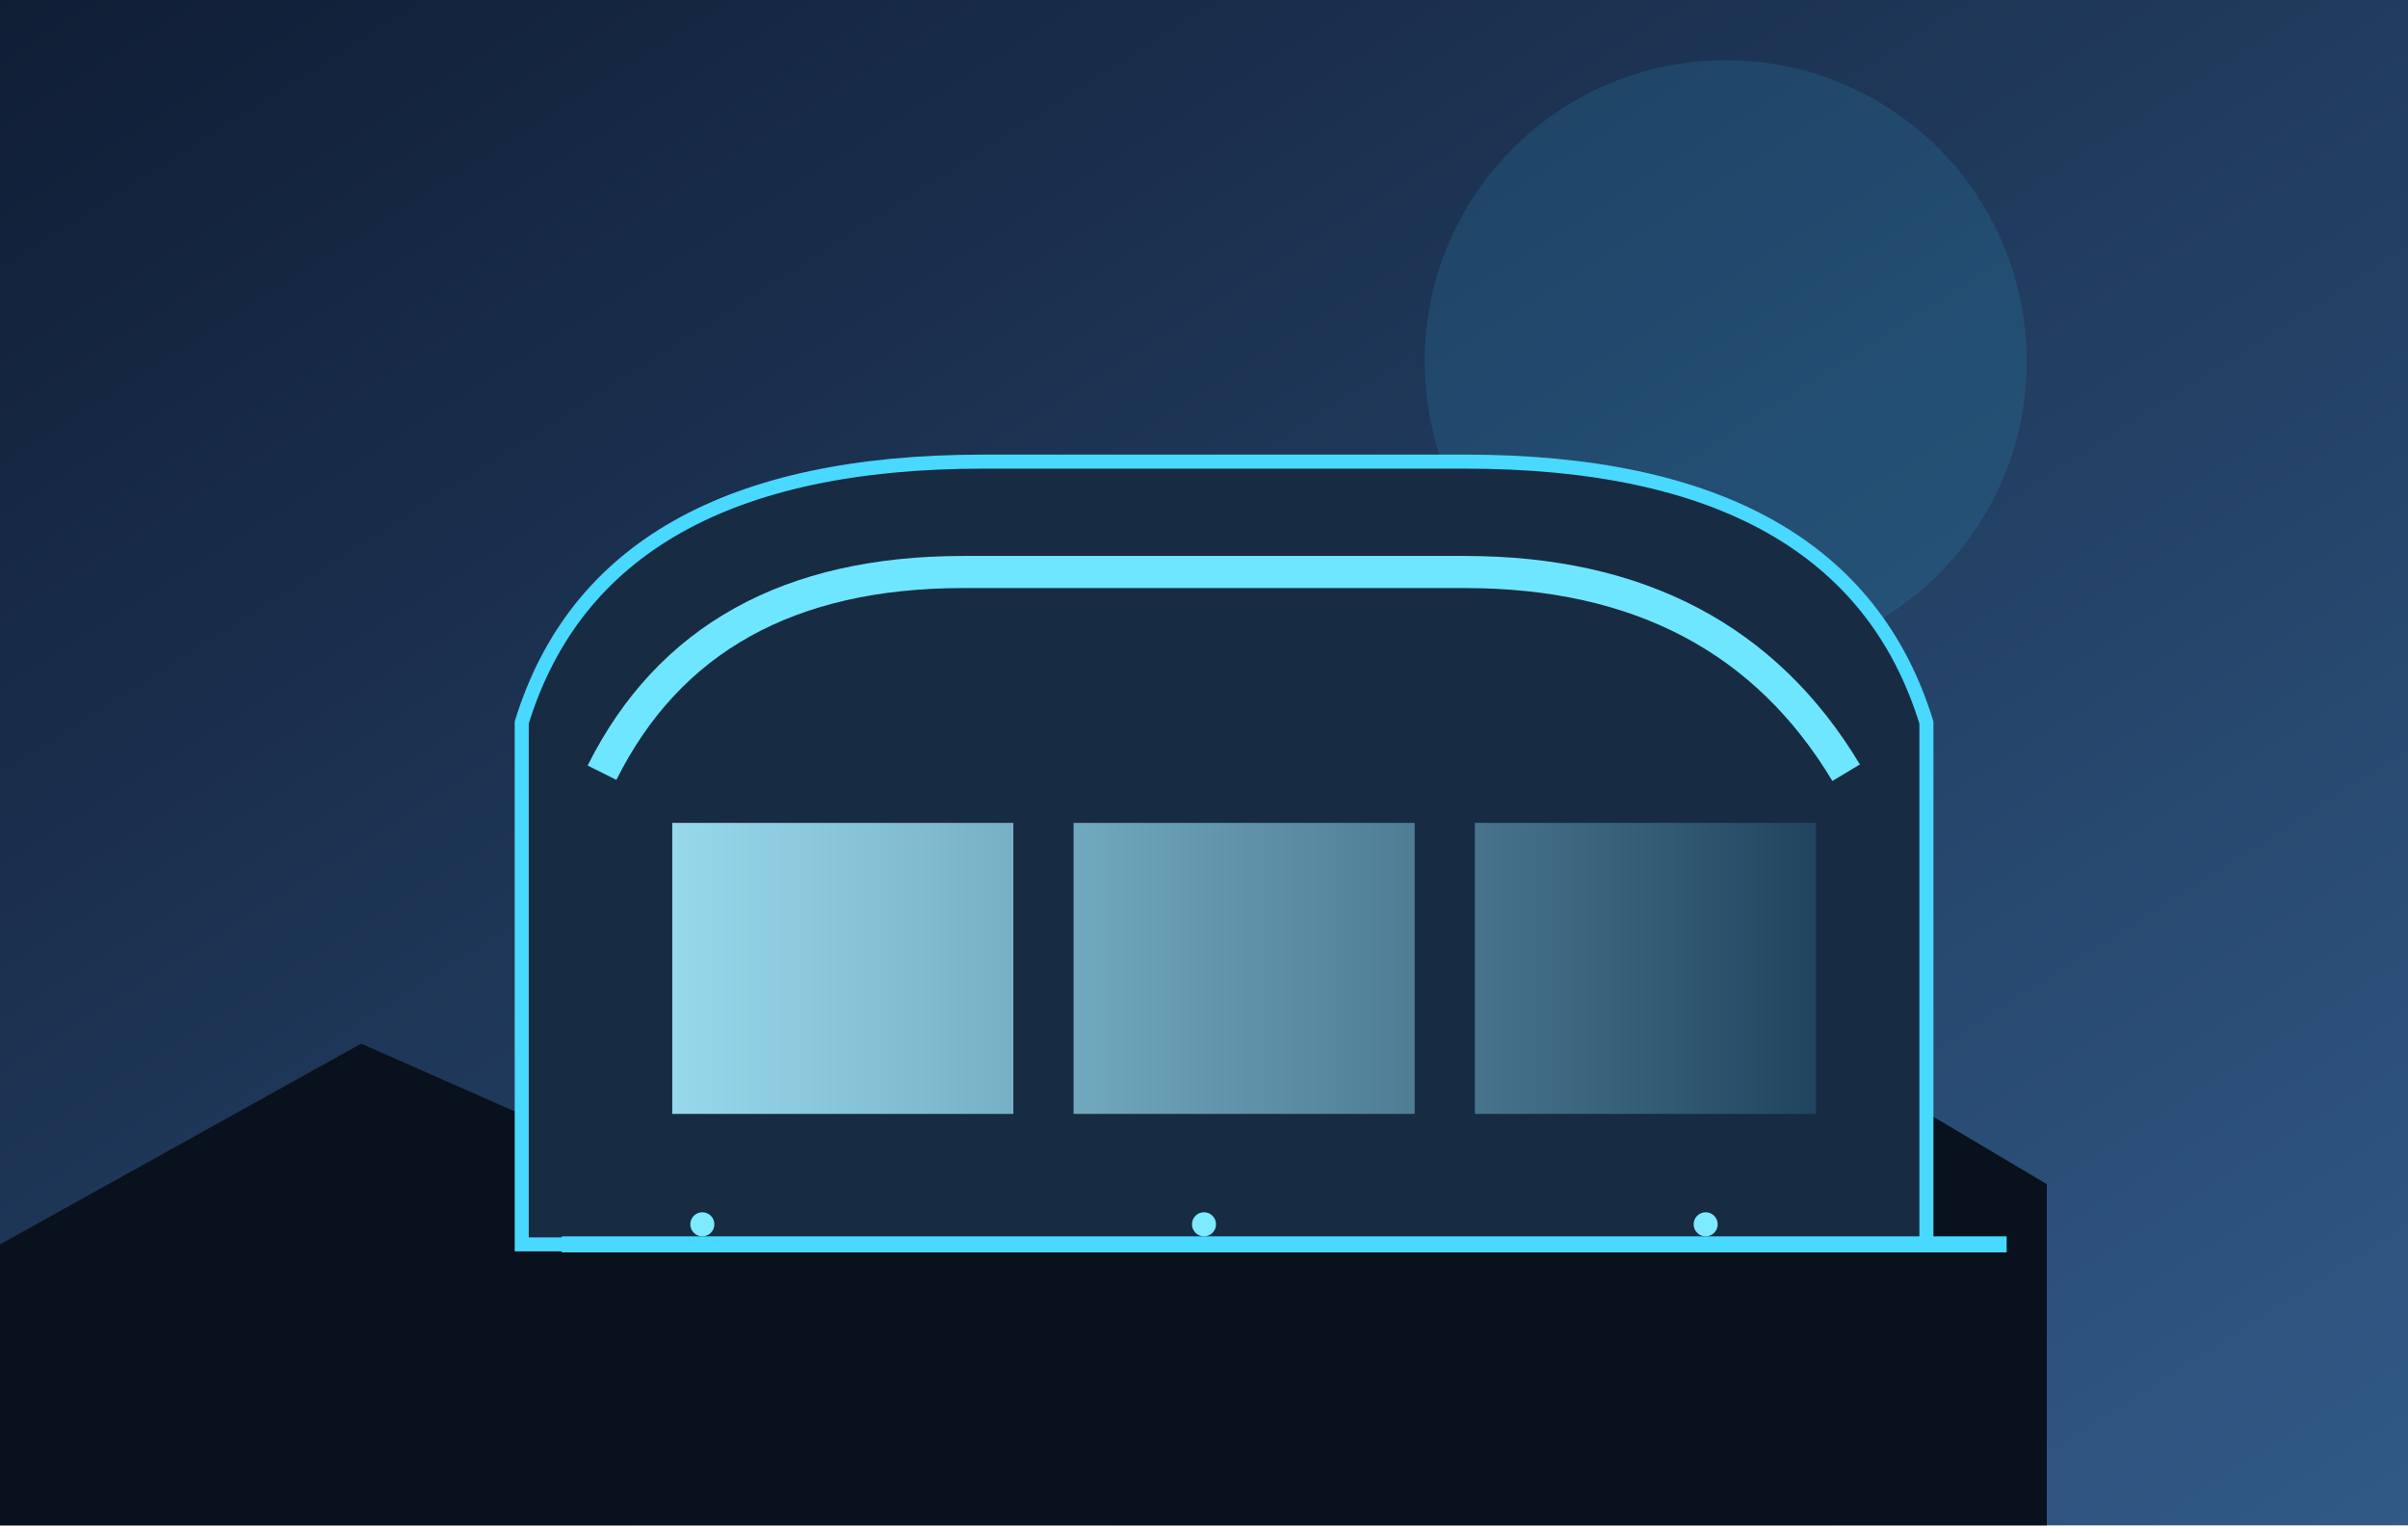
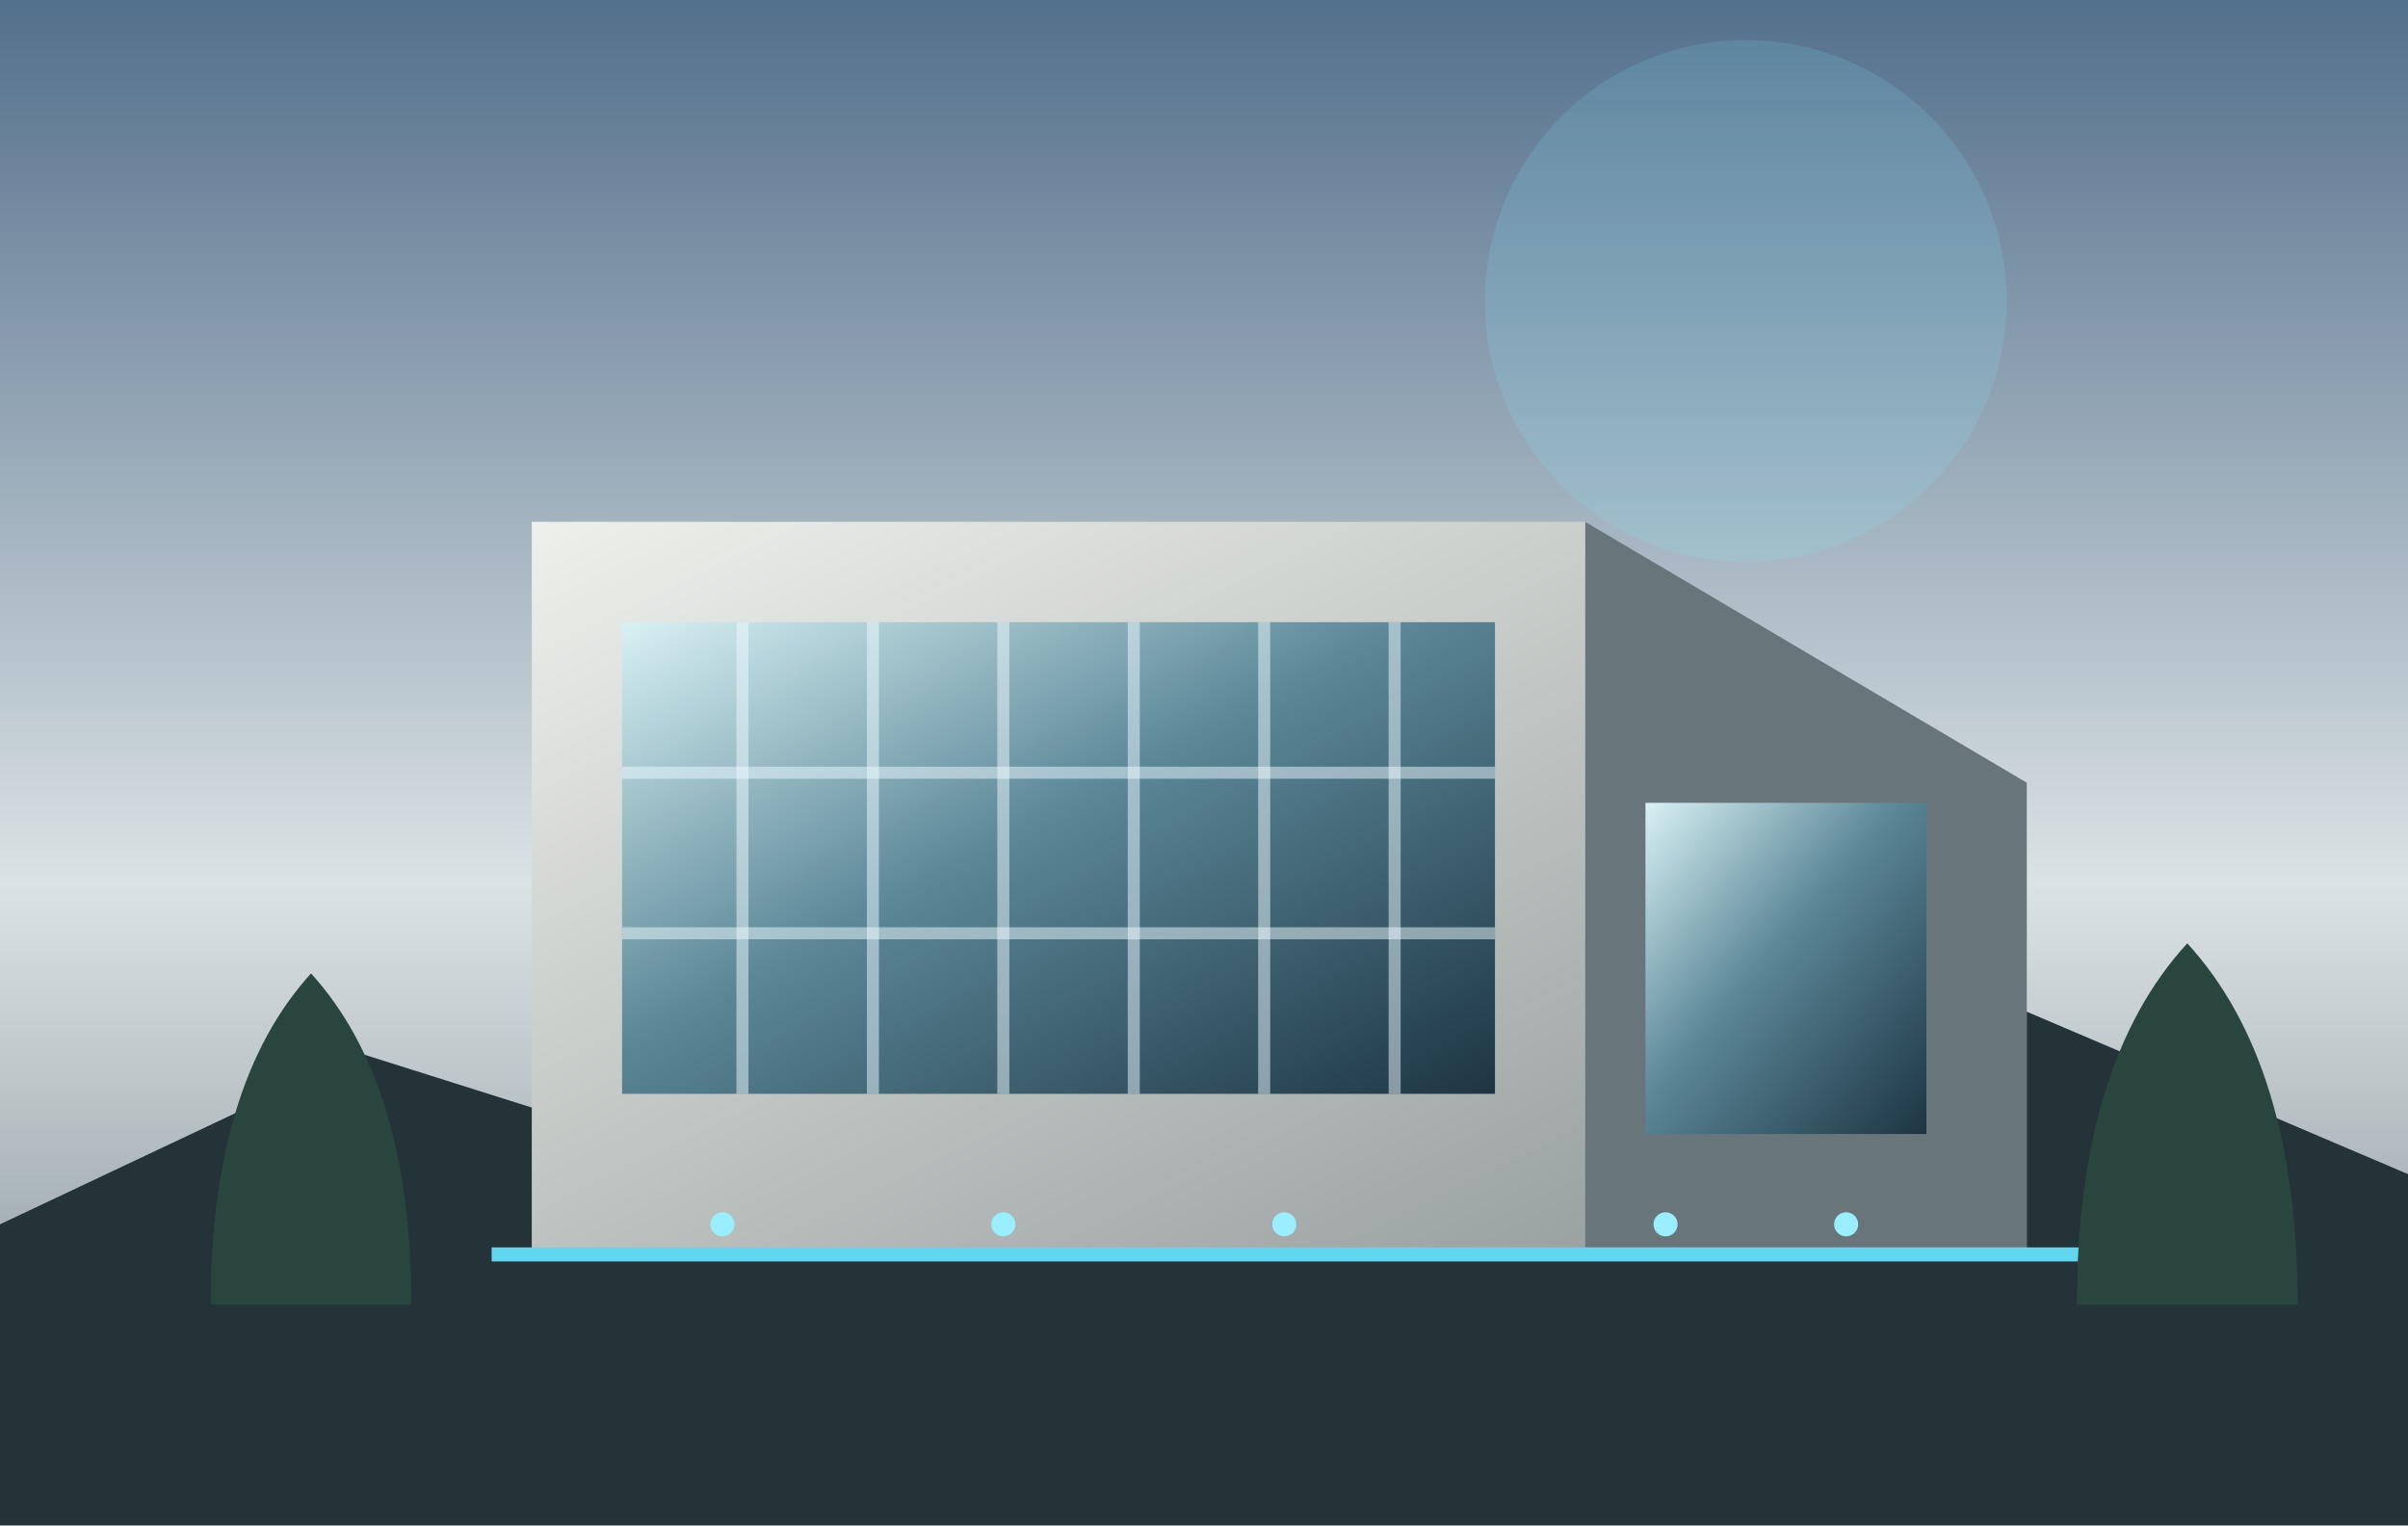
<svg xmlns="http://www.w3.org/2000/svg" viewBox="0 0 1200 760">
  <defs>
-     <linearGradient id="s" x1="0" y1="0" x2="1" y2="1">
-       <stop stop-color="#101d35" />
-       <stop offset="1" stop-color="#315a87" />
+     <linearGradient id="sky" x2="0" y2="1">
+       <stop stop-color="#526f8b" />
+       <stop offset=".58" stop-color="#dbe2e4" />
+       <stop offset="1" stop-color="#77858c" />
    </linearGradient>
-     <linearGradient id="g">
-       <stop stop-color="#a6ecff" stop-opacity=".9" />
-       <stop offset="1" stop-color="#21445e" />
+     <linearGradient id="glass" x2="1" y2="1">
+       <stop stop-color="#d8f1f4" />
+       <stop offset=".45" stop-color="#5b8797" />
+       <stop offset="1" stop-color="#1d3543" />
+     </linearGradient>
+     <linearGradient id="metal" x2="1" y2="1">
+       <stop stop-color="#eef0eb" />
+       <stop offset="1" stop-color="#8b9495" />
    </linearGradient>
  </defs>
-   <rect width="1200" height="760" fill="url(#s)" />
-   <circle cx="860" cy="180" r="150" fill="#36cfff" opacity=".12" />
-   <path d="M0 620l180-100 170 75 180-110 170 100 160-90 160 95v170H0z" fill="#08111c" />
-   <path d="M260 620V360q40-130 230-130h240q190 0 230 130v260z" fill="#172b42" stroke="#49d8ff" stroke-width="7" />
-   <path d="M300 385q50-100 180-100h250q130 0 190 100" fill="none" stroke="#6fe6ff" stroke-width="16" />
-   <path d="M335 410h170v145H335zM535 410h170v145H535zM735 410h170v145H735z" fill="url(#g)" />
-   <path d="M280 620h720" stroke="#49d8ff" stroke-width="8" />
-   <g fill="#7deaff">
-     <circle cx="350" cy="610" r="6">
-       <animate attributeName="opacity" values=".2;1;.2" dur="2s" repeatCount="indefinite" />
-     </circle>
-     <circle cx="600" cy="610" r="6">
-       <animate attributeName="opacity" values="1;.2;1" dur="2.5s" repeatCount="indefinite" />
-     </circle>
-     <circle cx="850" cy="610" r="6">
-       <animate attributeName="opacity" values=".2;1;.2" dur="1.8s" repeatCount="indefinite" />
-     </circle>
+   <rect width="1200" height="760" fill="url(#sky)" />
+   <circle cx="870" cy="150" r="130" fill="#7de8ff" opacity=".15" />
+   <path d="M0 610 180 525 370 585 545 475 740 560 930 470 1200 585V760H0Z" fill="#243338" />
+   <path d="M265 625V260H790L1010 390V625Z" fill="url(#metal)" />
+   <path d="M790 260 1010 390V625H790Z" fill="#68767c" />
+   <path d="M310 310H745V545H310Z" fill="url(#glass)" />
+   <path d="M820 400H960V565H820Z" fill="url(#glass)" />
+   <g stroke="#eefaff" stroke-opacity=".5" stroke-width="6">
+     <path d="M370 310V545M435 310V545M500 310V545M565 310V545M630 310V545M695 310V545" />
+     <path d="M310 385H745M310 465H745" />
+   </g>
+   <path d="M245 625H1040" stroke="#61d6ee" stroke-width="7" />
+   <g fill="#9beeff">
+     <circle cx="360" cy="610" r="6" />
+     <circle cx="500" cy="610" r="6" />
+     <circle cx="640" cy="610" r="6" />
+     <circle cx="830" cy="610" r="6" />
+     <circle cx="920" cy="610" r="6" />
+   </g>
+   <g fill="#28463e">
+     <path d="M105 650q0-110 50-165 50 55 50 165Z" />
+     <path d="M1035 650q0-120 55-180 55 60 55 180Z" />
  </g>
</svg>
